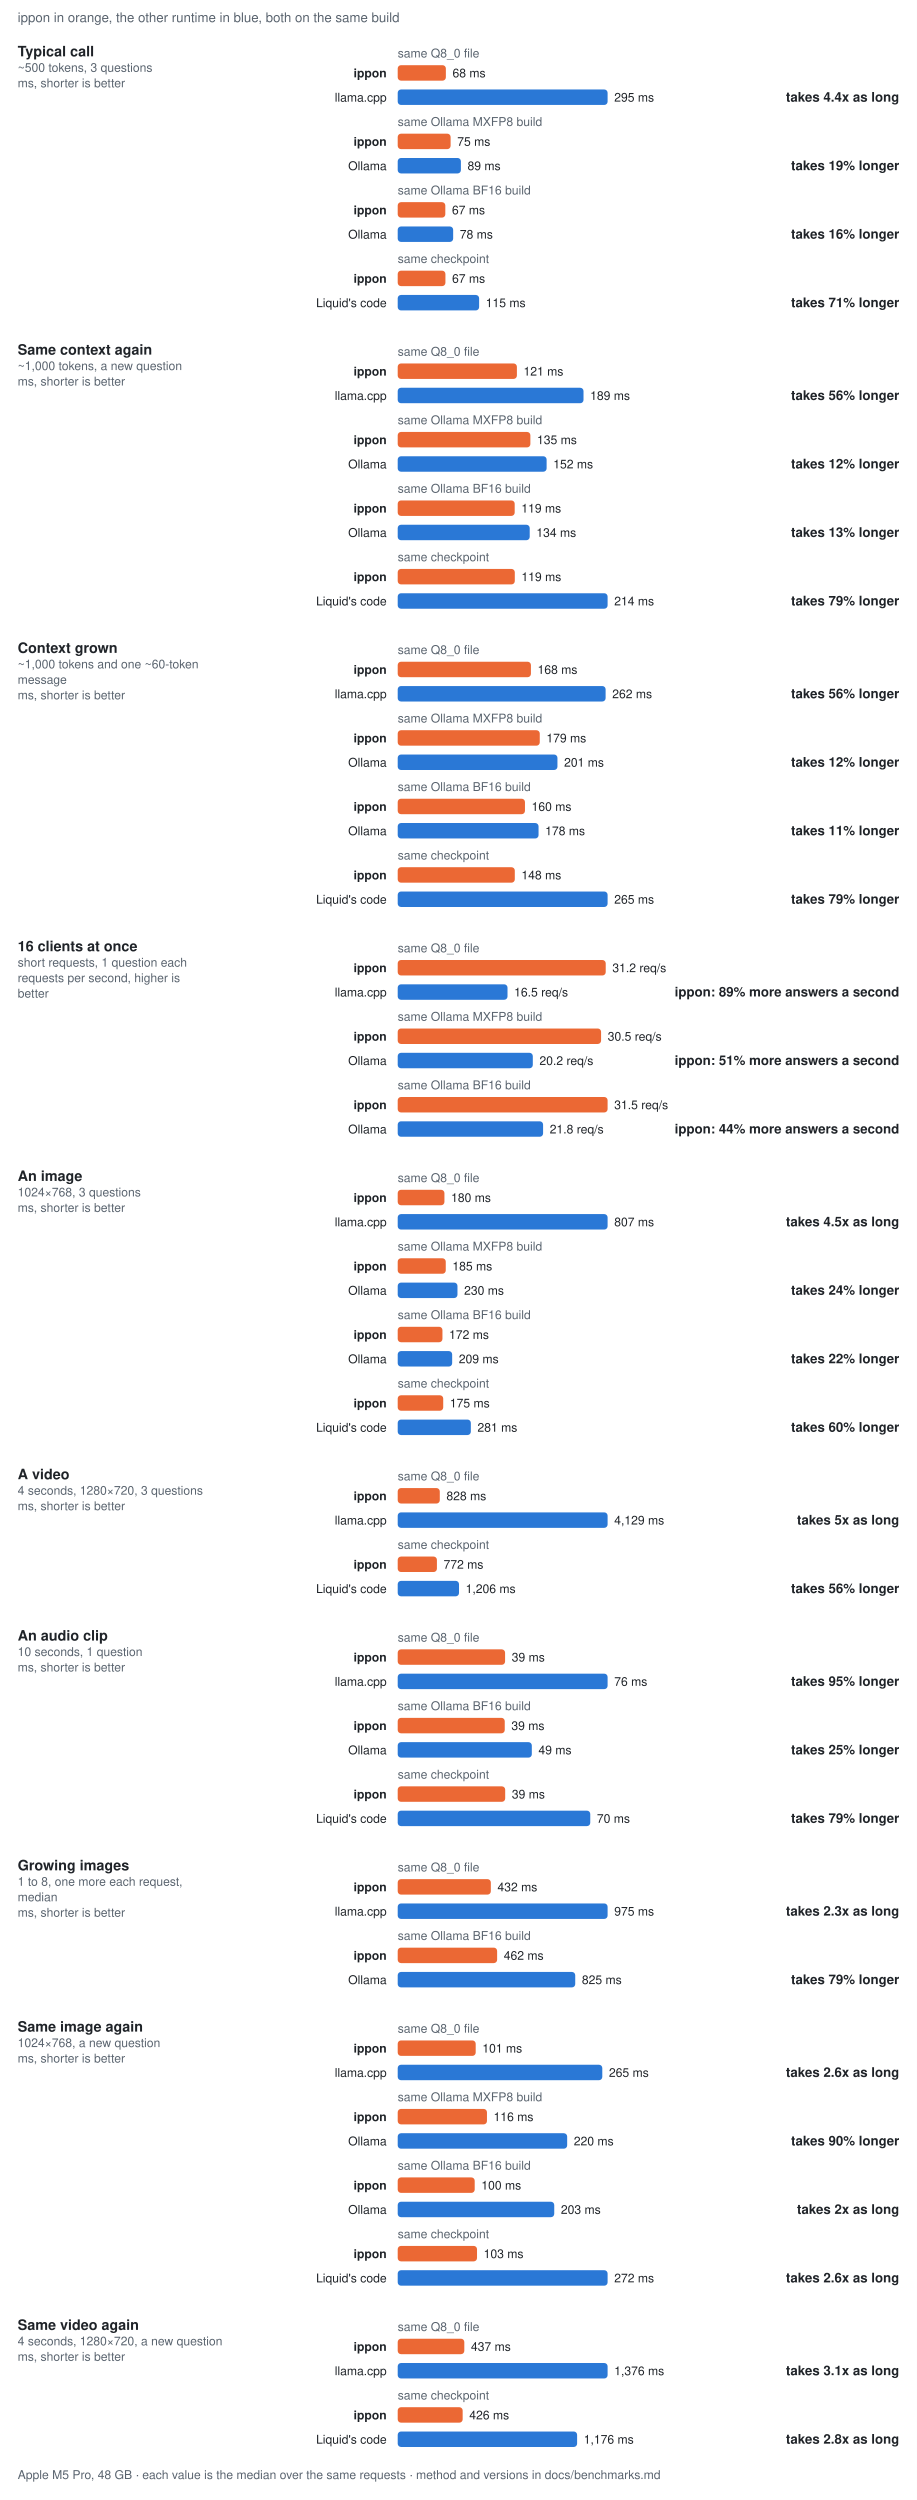
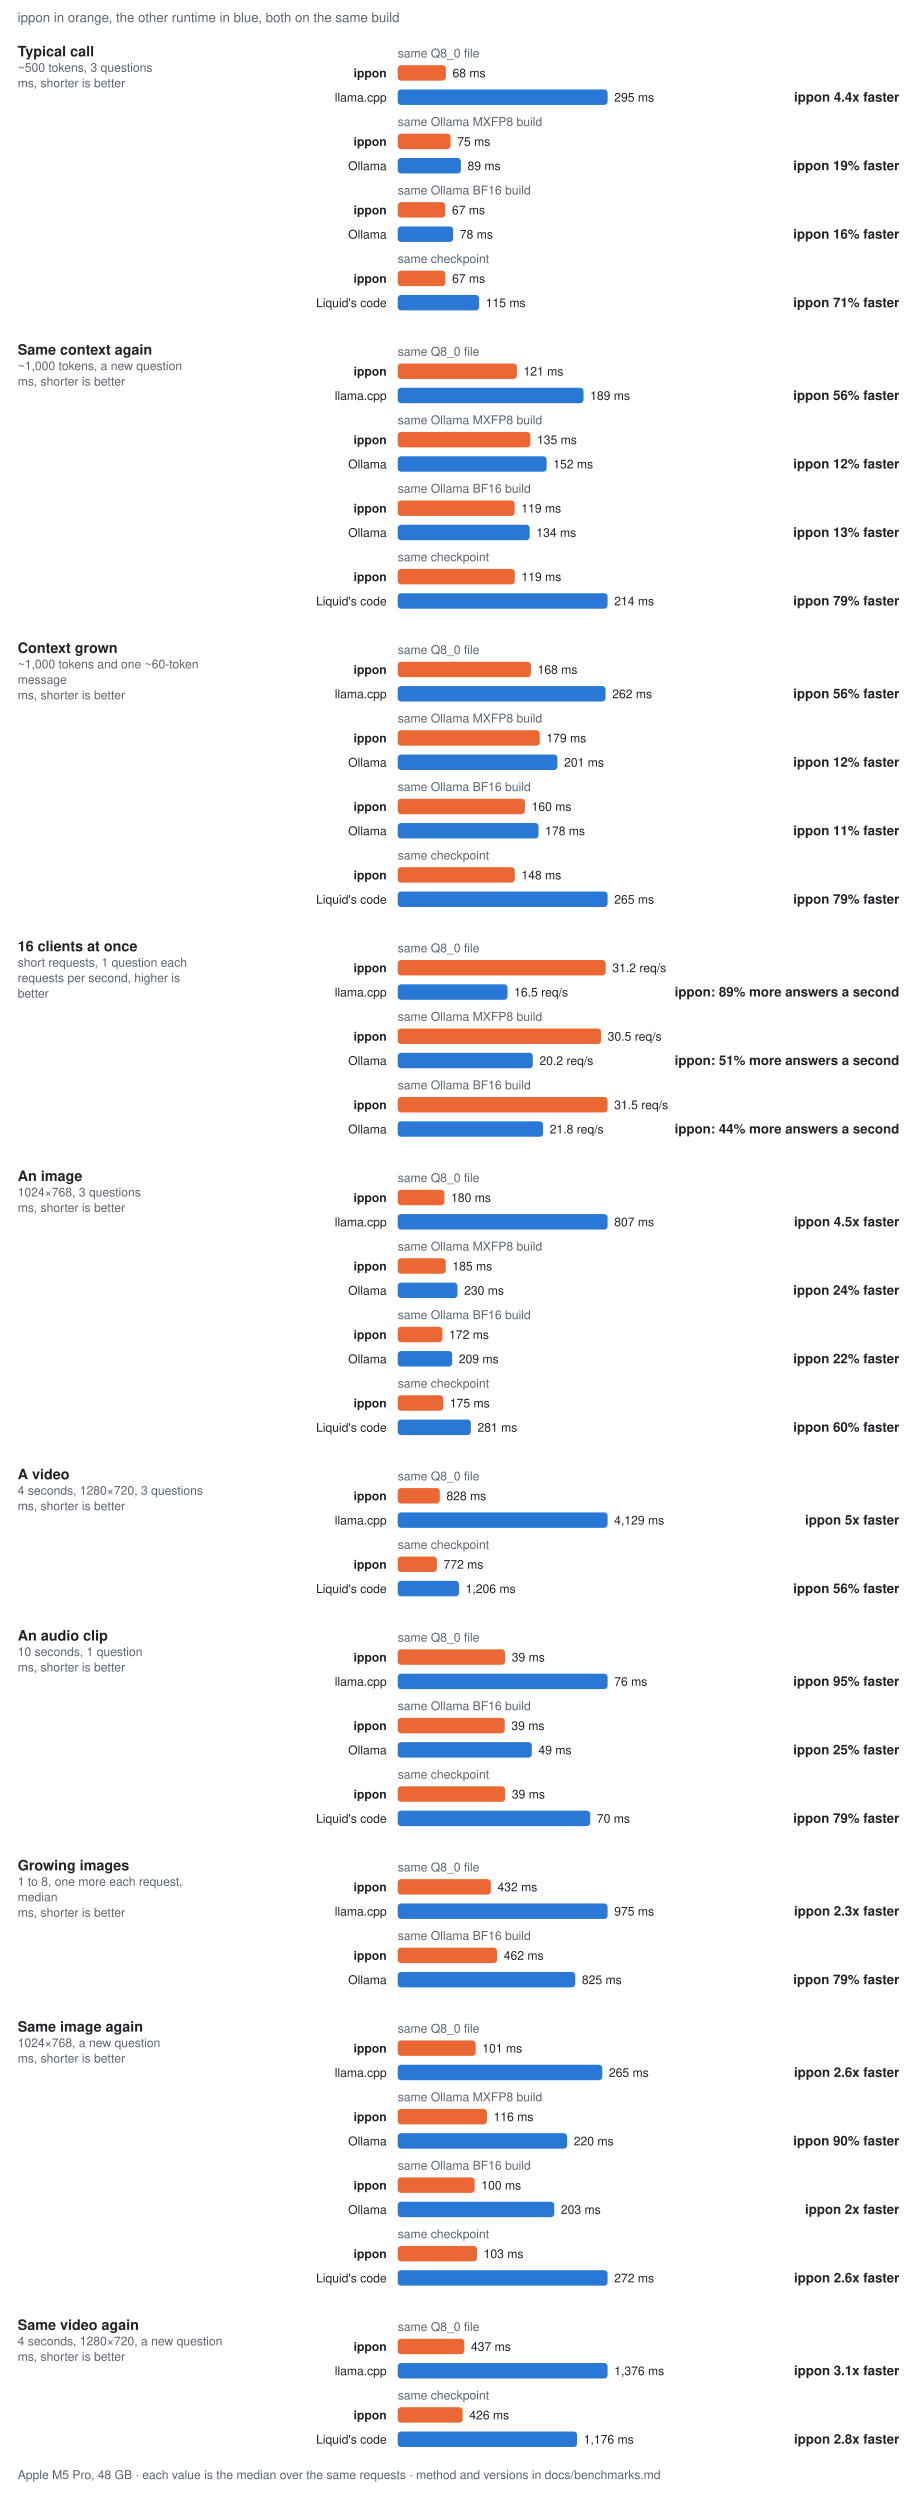
<svg xmlns="http://www.w3.org/2000/svg" width="830" height="2263" viewBox="0 0 830 2263" font-family="-apple-system, BlinkMacSystemFont, 'Segoe UI', Helvetica, Arial, sans-serif" role="img" aria-label="d1-Omni-2B">
  <rect width="830" height="2263" fill="#ffffff" />
  <text x="16.0" y="20.0" font-size="12" font-weight="400" text-anchor="start" fill="#59636e">ippon in orange, the other runtime in blue, both on the same build</text>
  <text x="16.0" y="51.0" font-size="13" font-weight="600" text-anchor="start" fill="#1f2328">Typical call</text>
  <text x="16.0" y="65.0" font-size="11" font-weight="400" text-anchor="start" fill="#59636e">~500 tokens, 3 questions</text>
  <text x="16.0" y="79.0" font-size="11" font-weight="400" text-anchor="start" fill="#59636e">ms, shorter is better</text>
  <text x="360.0" y="52.0" font-size="11" font-weight="400" text-anchor="start" fill="#59636e">same Q8_0 file</text>
  <text x="350.0" y="70.0" font-size="11" font-weight="600" text-anchor="end" fill="#1f2328">ippon</text>
  <rect x="360" y="59.0" width="43.6" height="14" rx="3" fill="#eb6834" />
  <text x="409.6" y="70.0" font-size="11" font-weight="400" text-anchor="start" fill="#1f2328">68 ms</text>
  <text x="350.0" y="92.0" font-size="11" font-weight="400" text-anchor="end" fill="#1f2328">llama.cpp</text>
  <rect x="360" y="81.0" width="190.0" height="14" rx="3" fill="#2a78d6" />
  <text x="556.0" y="92.0" font-size="11" font-weight="400" text-anchor="start" fill="#1f2328">295 ms</text>
-   <text x="814.0" y="92.0" font-size="12" font-weight="600" text-anchor="end" fill="#1f2328">takes 4.4x as long</text>
+   <text x="814.0" y="92.0" font-size="12" font-weight="600" text-anchor="end" fill="#1f2328">ippon 4.4x faster</text>
  <text x="360.0" y="114.0" font-size="11" font-weight="400" text-anchor="start" fill="#59636e">same Ollama MXFP8 build</text>
  <text x="350.0" y="132.0" font-size="11" font-weight="600" text-anchor="end" fill="#1f2328">ippon</text>
  <rect x="360" y="121.0" width="47.9" height="14" rx="3" fill="#eb6834" />
  <text x="413.9" y="132.0" font-size="11" font-weight="400" text-anchor="start" fill="#1f2328">75 ms</text>
  <text x="350.0" y="154.0" font-size="11" font-weight="400" text-anchor="end" fill="#1f2328">Ollama</text>
  <rect x="360" y="143.0" width="57.2" height="14" rx="3" fill="#2a78d6" />
  <text x="423.2" y="154.0" font-size="11" font-weight="400" text-anchor="start" fill="#1f2328">89 ms</text>
-   <text x="814.0" y="154.0" font-size="12" font-weight="600" text-anchor="end" fill="#1f2328">takes 19% longer</text>
+   <text x="814.0" y="154.0" font-size="12" font-weight="600" text-anchor="end" fill="#1f2328">ippon 19% faster</text>
  <text x="360.0" y="176.0" font-size="11" font-weight="400" text-anchor="start" fill="#59636e">same Ollama BF16 build</text>
  <text x="350.0" y="194.0" font-size="11" font-weight="600" text-anchor="end" fill="#1f2328">ippon</text>
  <rect x="360" y="183.0" width="43.1" height="14" rx="3" fill="#eb6834" />
  <text x="409.1" y="194.0" font-size="11" font-weight="400" text-anchor="start" fill="#1f2328">67 ms</text>
  <text x="350.0" y="216.0" font-size="11" font-weight="400" text-anchor="end" fill="#1f2328">Ollama</text>
  <rect x="360" y="205.0" width="50.2" height="14" rx="3" fill="#2a78d6" />
  <text x="416.2" y="216.0" font-size="11" font-weight="400" text-anchor="start" fill="#1f2328">78 ms</text>
-   <text x="814.0" y="216.0" font-size="12" font-weight="600" text-anchor="end" fill="#1f2328">takes 16% longer</text>
+   <text x="814.0" y="216.0" font-size="12" font-weight="600" text-anchor="end" fill="#1f2328">ippon 16% faster</text>
  <text x="360.0" y="238.0" font-size="11" font-weight="400" text-anchor="start" fill="#59636e">same checkpoint</text>
  <text x="350.0" y="256.0" font-size="11" font-weight="600" text-anchor="end" fill="#1f2328">ippon</text>
  <rect x="360" y="245.0" width="43.2" height="14" rx="3" fill="#eb6834" />
  <text x="409.2" y="256.0" font-size="11" font-weight="400" text-anchor="start" fill="#1f2328">67 ms</text>
  <text x="350.0" y="278.0" font-size="11" font-weight="400" text-anchor="end" fill="#1f2328">Liquid's code</text>
  <rect x="360" y="267.0" width="73.7" height="14" rx="3" fill="#2a78d6" />
  <text x="439.7" y="278.0" font-size="11" font-weight="400" text-anchor="start" fill="#1f2328">115 ms</text>
-   <text x="814.0" y="278.0" font-size="12" font-weight="600" text-anchor="end" fill="#1f2328">takes 71% longer</text>
+   <text x="814.0" y="278.0" font-size="12" font-weight="600" text-anchor="end" fill="#1f2328">ippon 71% faster</text>
  <text x="16.0" y="321.0" font-size="13" font-weight="600" text-anchor="start" fill="#1f2328">Same context again</text>
  <text x="16.0" y="335.0" font-size="11" font-weight="400" text-anchor="start" fill="#59636e">~1,000 tokens, a new question</text>
  <text x="16.0" y="349.0" font-size="11" font-weight="400" text-anchor="start" fill="#59636e">ms, shorter is better</text>
  <text x="360.0" y="322.0" font-size="11" font-weight="400" text-anchor="start" fill="#59636e">same Q8_0 file</text>
  <text x="350.0" y="340.0" font-size="11" font-weight="600" text-anchor="end" fill="#1f2328">ippon</text>
  <rect x="360" y="329.0" width="107.9" height="14" rx="3" fill="#eb6834" />
  <text x="473.9" y="340.0" font-size="11" font-weight="400" text-anchor="start" fill="#1f2328">121 ms</text>
  <text x="350.0" y="362.0" font-size="11" font-weight="400" text-anchor="end" fill="#1f2328">llama.cpp</text>
  <rect x="360" y="351.0" width="168.2" height="14" rx="3" fill="#2a78d6" />
  <text x="534.2" y="362.0" font-size="11" font-weight="400" text-anchor="start" fill="#1f2328">189 ms</text>
-   <text x="814.0" y="362.0" font-size="12" font-weight="600" text-anchor="end" fill="#1f2328">takes 56% longer</text>
+   <text x="814.0" y="362.0" font-size="12" font-weight="600" text-anchor="end" fill="#1f2328">ippon 56% faster</text>
  <text x="360.0" y="384.0" font-size="11" font-weight="400" text-anchor="start" fill="#59636e">same Ollama MXFP8 build</text>
  <text x="350.0" y="402.0" font-size="11" font-weight="600" text-anchor="end" fill="#1f2328">ippon</text>
  <rect x="360" y="391.0" width="120.1" height="14" rx="3" fill="#eb6834" />
  <text x="486.1" y="402.0" font-size="11" font-weight="400" text-anchor="start" fill="#1f2328">135 ms</text>
  <text x="350.0" y="424.0" font-size="11" font-weight="400" text-anchor="end" fill="#1f2328">Ollama</text>
  <rect x="360" y="413.0" width="134.8" height="14" rx="3" fill="#2a78d6" />
  <text x="500.8" y="424.0" font-size="11" font-weight="400" text-anchor="start" fill="#1f2328">152 ms</text>
-   <text x="814.0" y="424.0" font-size="12" font-weight="600" text-anchor="end" fill="#1f2328">takes 12% longer</text>
+   <text x="814.0" y="424.0" font-size="12" font-weight="600" text-anchor="end" fill="#1f2328">ippon 12% faster</text>
  <text x="360.0" y="446.0" font-size="11" font-weight="400" text-anchor="start" fill="#59636e">same Ollama BF16 build</text>
  <text x="350.0" y="464.0" font-size="11" font-weight="600" text-anchor="end" fill="#1f2328">ippon</text>
  <rect x="360" y="453.0" width="105.9" height="14" rx="3" fill="#eb6834" />
  <text x="471.9" y="464.0" font-size="11" font-weight="400" text-anchor="start" fill="#1f2328">119 ms</text>
  <text x="350.0" y="486.0" font-size="11" font-weight="400" text-anchor="end" fill="#1f2328">Ollama</text>
  <rect x="360" y="475.0" width="119.5" height="14" rx="3" fill="#2a78d6" />
  <text x="485.5" y="486.0" font-size="11" font-weight="400" text-anchor="start" fill="#1f2328">134 ms</text>
-   <text x="814.0" y="486.0" font-size="12" font-weight="600" text-anchor="end" fill="#1f2328">takes 13% longer</text>
+   <text x="814.0" y="486.0" font-size="12" font-weight="600" text-anchor="end" fill="#1f2328">ippon 13% faster</text>
  <text x="360.0" y="508.0" font-size="11" font-weight="400" text-anchor="start" fill="#59636e">same checkpoint</text>
  <text x="350.0" y="526.0" font-size="11" font-weight="600" text-anchor="end" fill="#1f2328">ippon</text>
  <rect x="360" y="515.0" width="106.0" height="14" rx="3" fill="#eb6834" />
  <text x="472.0" y="526.0" font-size="11" font-weight="400" text-anchor="start" fill="#1f2328">119 ms</text>
  <text x="350.0" y="548.0" font-size="11" font-weight="400" text-anchor="end" fill="#1f2328">Liquid's code</text>
  <rect x="360" y="537.0" width="190.0" height="14" rx="3" fill="#2a78d6" />
  <text x="556.0" y="548.0" font-size="11" font-weight="400" text-anchor="start" fill="#1f2328">214 ms</text>
-   <text x="814.0" y="548.0" font-size="12" font-weight="600" text-anchor="end" fill="#1f2328">takes 79% longer</text>
+   <text x="814.0" y="548.0" font-size="12" font-weight="600" text-anchor="end" fill="#1f2328">ippon 79% faster</text>
  <text x="16.0" y="591.0" font-size="13" font-weight="600" text-anchor="start" fill="#1f2328">Context grown</text>
  <text x="16.0" y="605.0" font-size="11" font-weight="400" text-anchor="start" fill="#59636e">~1,000 tokens and one ~60-token</text>
  <text x="16.0" y="619.0" font-size="11" font-weight="400" text-anchor="start" fill="#59636e">message</text>
  <text x="16.0" y="633.0" font-size="11" font-weight="400" text-anchor="start" fill="#59636e">ms, shorter is better</text>
  <text x="360.0" y="592.0" font-size="11" font-weight="400" text-anchor="start" fill="#59636e">same Q8_0 file</text>
  <text x="350.0" y="610.0" font-size="11" font-weight="600" text-anchor="end" fill="#1f2328">ippon</text>
  <rect x="360" y="599.0" width="120.6" height="14" rx="3" fill="#eb6834" />
  <text x="486.6" y="610.0" font-size="11" font-weight="400" text-anchor="start" fill="#1f2328">168 ms</text>
  <text x="350.0" y="632.0" font-size="11" font-weight="400" text-anchor="end" fill="#1f2328">llama.cpp</text>
  <rect x="360" y="621.0" width="188.2" height="14" rx="3" fill="#2a78d6" />
  <text x="554.2" y="632.0" font-size="11" font-weight="400" text-anchor="start" fill="#1f2328">262 ms</text>
-   <text x="814.0" y="632.0" font-size="12" font-weight="600" text-anchor="end" fill="#1f2328">takes 56% longer</text>
+   <text x="814.0" y="632.0" font-size="12" font-weight="600" text-anchor="end" fill="#1f2328">ippon 56% faster</text>
  <text x="360.0" y="654.0" font-size="11" font-weight="400" text-anchor="start" fill="#59636e">same Ollama MXFP8 build</text>
  <text x="350.0" y="672.0" font-size="11" font-weight="600" text-anchor="end" fill="#1f2328">ippon</text>
  <rect x="360" y="661.0" width="128.6" height="14" rx="3" fill="#eb6834" />
  <text x="494.6" y="672.0" font-size="11" font-weight="400" text-anchor="start" fill="#1f2328">179 ms</text>
  <text x="350.0" y="694.0" font-size="11" font-weight="400" text-anchor="end" fill="#1f2328">Ollama</text>
  <rect x="360" y="683.0" width="144.6" height="14" rx="3" fill="#2a78d6" />
  <text x="510.6" y="694.0" font-size="11" font-weight="400" text-anchor="start" fill="#1f2328">201 ms</text>
-   <text x="814.0" y="694.0" font-size="12" font-weight="600" text-anchor="end" fill="#1f2328">takes 12% longer</text>
+   <text x="814.0" y="694.0" font-size="12" font-weight="600" text-anchor="end" fill="#1f2328">ippon 12% faster</text>
  <text x="360.0" y="716.0" font-size="11" font-weight="400" text-anchor="start" fill="#59636e">same Ollama BF16 build</text>
  <text x="350.0" y="734.0" font-size="11" font-weight="600" text-anchor="end" fill="#1f2328">ippon</text>
  <rect x="360" y="723.0" width="115.2" height="14" rx="3" fill="#eb6834" />
  <text x="481.2" y="734.0" font-size="11" font-weight="400" text-anchor="start" fill="#1f2328">160 ms</text>
  <text x="350.0" y="756.0" font-size="11" font-weight="400" text-anchor="end" fill="#1f2328">Ollama</text>
  <rect x="360" y="745.0" width="127.5" height="14" rx="3" fill="#2a78d6" />
  <text x="493.5" y="756.0" font-size="11" font-weight="400" text-anchor="start" fill="#1f2328">178 ms</text>
-   <text x="814.0" y="756.0" font-size="12" font-weight="600" text-anchor="end" fill="#1f2328">takes 11% longer</text>
+   <text x="814.0" y="756.0" font-size="12" font-weight="600" text-anchor="end" fill="#1f2328">ippon 11% faster</text>
  <text x="360.0" y="778.0" font-size="11" font-weight="400" text-anchor="start" fill="#59636e">same checkpoint</text>
  <text x="350.0" y="796.0" font-size="11" font-weight="600" text-anchor="end" fill="#1f2328">ippon</text>
  <rect x="360" y="785.0" width="106.0" height="14" rx="3" fill="#eb6834" />
  <text x="472.0" y="796.0" font-size="11" font-weight="400" text-anchor="start" fill="#1f2328">148 ms</text>
  <text x="350.0" y="818.0" font-size="11" font-weight="400" text-anchor="end" fill="#1f2328">Liquid's code</text>
  <rect x="360" y="807.0" width="190.0" height="14" rx="3" fill="#2a78d6" />
  <text x="556.0" y="818.0" font-size="11" font-weight="400" text-anchor="start" fill="#1f2328">265 ms</text>
-   <text x="814.0" y="818.0" font-size="12" font-weight="600" text-anchor="end" fill="#1f2328">takes 79% longer</text>
+   <text x="814.0" y="818.0" font-size="12" font-weight="600" text-anchor="end" fill="#1f2328">ippon 79% faster</text>
  <text x="16.0" y="861.0" font-size="13" font-weight="600" text-anchor="start" fill="#1f2328">16 clients at once</text>
  <text x="16.0" y="875.0" font-size="11" font-weight="400" text-anchor="start" fill="#59636e">short requests, 1 question each</text>
  <text x="16.0" y="889.0" font-size="11" font-weight="400" text-anchor="start" fill="#59636e">requests per second, higher is</text>
  <text x="16.0" y="903.0" font-size="11" font-weight="400" text-anchor="start" fill="#59636e">better</text>
  <text x="360.0" y="862.0" font-size="11" font-weight="400" text-anchor="start" fill="#59636e">same Q8_0 file</text>
  <text x="350.0" y="880.0" font-size="11" font-weight="600" text-anchor="end" fill="#1f2328">ippon</text>
  <rect x="360" y="869.0" width="188.3" height="14" rx="3" fill="#eb6834" />
  <text x="554.3" y="880.0" font-size="11" font-weight="400" text-anchor="start" fill="#1f2328">31.2 req/s</text>
  <text x="350.0" y="902.0" font-size="11" font-weight="400" text-anchor="end" fill="#1f2328">llama.cpp</text>
  <rect x="360" y="891.0" width="99.4" height="14" rx="3" fill="#2a78d6" />
  <text x="465.4" y="902.0" font-size="11" font-weight="400" text-anchor="start" fill="#1f2328">16.5 req/s</text>
  <text x="814.0" y="902.0" font-size="12" font-weight="600" text-anchor="end" fill="#1f2328">ippon: 89% more answers a second</text>
  <text x="360.0" y="924.0" font-size="11" font-weight="400" text-anchor="start" fill="#59636e">same Ollama MXFP8 build</text>
  <text x="350.0" y="942.0" font-size="11" font-weight="600" text-anchor="end" fill="#1f2328">ippon</text>
  <rect x="360" y="931.0" width="184.1" height="14" rx="3" fill="#eb6834" />
  <text x="550.1" y="942.0" font-size="11" font-weight="400" text-anchor="start" fill="#1f2328">30.5 req/s</text>
  <text x="350.0" y="964.0" font-size="11" font-weight="400" text-anchor="end" fill="#1f2328">Ollama</text>
  <rect x="360" y="953.0" width="122.3" height="14" rx="3" fill="#2a78d6" />
  <text x="488.3" y="964.0" font-size="11" font-weight="400" text-anchor="start" fill="#1f2328">20.2 req/s</text>
  <text x="814.0" y="964.0" font-size="12" font-weight="600" text-anchor="end" fill="#1f2328">ippon: 51% more answers a second</text>
  <text x="360.0" y="986.0" font-size="11" font-weight="400" text-anchor="start" fill="#59636e">same Ollama BF16 build</text>
  <text x="350.0" y="1004.0" font-size="11" font-weight="600" text-anchor="end" fill="#1f2328">ippon</text>
  <rect x="360" y="993.0" width="190.0" height="14" rx="3" fill="#eb6834" />
  <text x="556.0" y="1004.0" font-size="11" font-weight="400" text-anchor="start" fill="#1f2328">31.5 req/s</text>
  <text x="350.0" y="1026.0" font-size="11" font-weight="400" text-anchor="end" fill="#1f2328">Ollama</text>
  <rect x="360" y="1015.0" width="131.6" height="14" rx="3" fill="#2a78d6" />
  <text x="497.6" y="1026.0" font-size="11" font-weight="400" text-anchor="start" fill="#1f2328">21.8 req/s</text>
  <text x="814.0" y="1026.0" font-size="12" font-weight="600" text-anchor="end" fill="#1f2328">ippon: 44% more answers a second</text>
  <text x="16.0" y="1069.0" font-size="13" font-weight="600" text-anchor="start" fill="#1f2328">An image</text>
  <text x="16.0" y="1083.0" font-size="11" font-weight="400" text-anchor="start" fill="#59636e">1024×768, 3 questions</text>
  <text x="16.0" y="1097.0" font-size="11" font-weight="400" text-anchor="start" fill="#59636e">ms, shorter is better</text>
  <text x="360.0" y="1070.0" font-size="11" font-weight="400" text-anchor="start" fill="#59636e">same Q8_0 file</text>
  <text x="350.0" y="1088.0" font-size="11" font-weight="600" text-anchor="end" fill="#1f2328">ippon</text>
  <rect x="360" y="1077.0" width="42.3" height="14" rx="3" fill="#eb6834" />
  <text x="408.3" y="1088.0" font-size="11" font-weight="400" text-anchor="start" fill="#1f2328">180 ms</text>
  <text x="350.0" y="1110.0" font-size="11" font-weight="400" text-anchor="end" fill="#1f2328">llama.cpp</text>
  <rect x="360" y="1099.0" width="190.0" height="14" rx="3" fill="#2a78d6" />
  <text x="556.0" y="1110.0" font-size="11" font-weight="400" text-anchor="start" fill="#1f2328">807 ms</text>
-   <text x="814.0" y="1110.0" font-size="12" font-weight="600" text-anchor="end" fill="#1f2328">takes 4.5x as long</text>
+   <text x="814.0" y="1110.0" font-size="12" font-weight="600" text-anchor="end" fill="#1f2328">ippon 4.5x faster</text>
  <text x="360.0" y="1132.0" font-size="11" font-weight="400" text-anchor="start" fill="#59636e">same Ollama MXFP8 build</text>
  <text x="350.0" y="1150.0" font-size="11" font-weight="600" text-anchor="end" fill="#1f2328">ippon</text>
  <rect x="360" y="1139.0" width="43.5" height="14" rx="3" fill="#eb6834" />
  <text x="409.5" y="1150.0" font-size="11" font-weight="400" text-anchor="start" fill="#1f2328">185 ms</text>
  <text x="350.0" y="1172.0" font-size="11" font-weight="400" text-anchor="end" fill="#1f2328">Ollama</text>
  <rect x="360" y="1161.0" width="54.1" height="14" rx="3" fill="#2a78d6" />
  <text x="420.1" y="1172.0" font-size="11" font-weight="400" text-anchor="start" fill="#1f2328">230 ms</text>
-   <text x="814.0" y="1172.0" font-size="12" font-weight="600" text-anchor="end" fill="#1f2328">takes 24% longer</text>
+   <text x="814.0" y="1172.0" font-size="12" font-weight="600" text-anchor="end" fill="#1f2328">ippon 24% faster</text>
  <text x="360.0" y="1194.0" font-size="11" font-weight="400" text-anchor="start" fill="#59636e">same Ollama BF16 build</text>
  <text x="350.0" y="1212.0" font-size="11" font-weight="600" text-anchor="end" fill="#1f2328">ippon</text>
  <rect x="360" y="1201.0" width="40.5" height="14" rx="3" fill="#eb6834" />
  <text x="406.5" y="1212.0" font-size="11" font-weight="400" text-anchor="start" fill="#1f2328">172 ms</text>
  <text x="350.0" y="1234.0" font-size="11" font-weight="400" text-anchor="end" fill="#1f2328">Ollama</text>
  <rect x="360" y="1223.0" width="49.3" height="14" rx="3" fill="#2a78d6" />
  <text x="415.3" y="1234.0" font-size="11" font-weight="400" text-anchor="start" fill="#1f2328">209 ms</text>
-   <text x="814.0" y="1234.0" font-size="12" font-weight="600" text-anchor="end" fill="#1f2328">takes 22% longer</text>
+   <text x="814.0" y="1234.0" font-size="12" font-weight="600" text-anchor="end" fill="#1f2328">ippon 22% faster</text>
  <text x="360.0" y="1256.0" font-size="11" font-weight="400" text-anchor="start" fill="#59636e">same checkpoint</text>
  <text x="350.0" y="1274.0" font-size="11" font-weight="600" text-anchor="end" fill="#1f2328">ippon</text>
  <rect x="360" y="1263.0" width="41.2" height="14" rx="3" fill="#eb6834" />
  <text x="407.2" y="1274.0" font-size="11" font-weight="400" text-anchor="start" fill="#1f2328">175 ms</text>
  <text x="350.0" y="1296.0" font-size="11" font-weight="400" text-anchor="end" fill="#1f2328">Liquid's code</text>
  <rect x="360" y="1285.0" width="66.2" height="14" rx="3" fill="#2a78d6" />
  <text x="432.2" y="1296.0" font-size="11" font-weight="400" text-anchor="start" fill="#1f2328">281 ms</text>
-   <text x="814.0" y="1296.0" font-size="12" font-weight="600" text-anchor="end" fill="#1f2328">takes 60% longer</text>
+   <text x="814.0" y="1296.0" font-size="12" font-weight="600" text-anchor="end" fill="#1f2328">ippon 60% faster</text>
  <text x="16.0" y="1339.0" font-size="13" font-weight="600" text-anchor="start" fill="#1f2328">A video</text>
  <text x="16.0" y="1353.0" font-size="11" font-weight="400" text-anchor="start" fill="#59636e">4 seconds, 1280×720, 3 questions</text>
  <text x="16.0" y="1367.0" font-size="11" font-weight="400" text-anchor="start" fill="#59636e">ms, shorter is better</text>
  <text x="360.0" y="1340.0" font-size="11" font-weight="400" text-anchor="start" fill="#59636e">same Q8_0 file</text>
  <text x="350.0" y="1358.0" font-size="11" font-weight="600" text-anchor="end" fill="#1f2328">ippon</text>
  <rect x="360" y="1347.0" width="38.1" height="14" rx="3" fill="#eb6834" />
  <text x="404.1" y="1358.0" font-size="11" font-weight="400" text-anchor="start" fill="#1f2328">828 ms</text>
  <text x="350.0" y="1380.0" font-size="11" font-weight="400" text-anchor="end" fill="#1f2328">llama.cpp</text>
  <rect x="360" y="1369.0" width="190.0" height="14" rx="3" fill="#2a78d6" />
  <text x="556.0" y="1380.0" font-size="11" font-weight="400" text-anchor="start" fill="#1f2328">4,129 ms</text>
-   <text x="814.0" y="1380.0" font-size="12" font-weight="600" text-anchor="end" fill="#1f2328">takes 5x as long</text>
+   <text x="814.0" y="1380.0" font-size="12" font-weight="600" text-anchor="end" fill="#1f2328">ippon 5x faster</text>
  <text x="360.0" y="1402.0" font-size="11" font-weight="400" text-anchor="start" fill="#59636e">same checkpoint</text>
  <text x="350.0" y="1420.0" font-size="11" font-weight="600" text-anchor="end" fill="#1f2328">ippon</text>
  <rect x="360" y="1409.0" width="35.5" height="14" rx="3" fill="#eb6834" />
  <text x="401.5" y="1420.0" font-size="11" font-weight="400" text-anchor="start" fill="#1f2328">772 ms</text>
  <text x="350.0" y="1442.0" font-size="11" font-weight="400" text-anchor="end" fill="#1f2328">Liquid's code</text>
  <rect x="360" y="1431.0" width="55.5" height="14" rx="3" fill="#2a78d6" />
  <text x="421.5" y="1442.0" font-size="11" font-weight="400" text-anchor="start" fill="#1f2328">1,206 ms</text>
-   <text x="814.0" y="1442.0" font-size="12" font-weight="600" text-anchor="end" fill="#1f2328">takes 56% longer</text>
+   <text x="814.0" y="1442.0" font-size="12" font-weight="600" text-anchor="end" fill="#1f2328">ippon 56% faster</text>
  <text x="16.0" y="1485.0" font-size="13" font-weight="600" text-anchor="start" fill="#1f2328">An audio clip</text>
  <text x="16.0" y="1499.0" font-size="11" font-weight="400" text-anchor="start" fill="#59636e">10 seconds, 1 question</text>
  <text x="16.0" y="1513.0" font-size="11" font-weight="400" text-anchor="start" fill="#59636e">ms, shorter is better</text>
  <text x="360.0" y="1486.0" font-size="11" font-weight="400" text-anchor="start" fill="#59636e">same Q8_0 file</text>
  <text x="350.0" y="1504.0" font-size="11" font-weight="600" text-anchor="end" fill="#1f2328">ippon</text>
  <rect x="360" y="1493.0" width="97.2" height="14" rx="3" fill="#eb6834" />
  <text x="463.2" y="1504.0" font-size="11" font-weight="400" text-anchor="start" fill="#1f2328">39 ms</text>
  <text x="350.0" y="1526.0" font-size="11" font-weight="400" text-anchor="end" fill="#1f2328">llama.cpp</text>
  <rect x="360" y="1515.0" width="190.0" height="14" rx="3" fill="#2a78d6" />
  <text x="556.0" y="1526.0" font-size="11" font-weight="400" text-anchor="start" fill="#1f2328">76 ms</text>
-   <text x="814.0" y="1526.0" font-size="12" font-weight="600" text-anchor="end" fill="#1f2328">takes 95% longer</text>
+   <text x="814.0" y="1526.0" font-size="12" font-weight="600" text-anchor="end" fill="#1f2328">ippon 95% faster</text>
  <text x="360.0" y="1548.0" font-size="11" font-weight="400" text-anchor="start" fill="#59636e">same Ollama BF16 build</text>
  <text x="350.0" y="1566.0" font-size="11" font-weight="600" text-anchor="end" fill="#1f2328">ippon</text>
  <rect x="360" y="1555.0" width="96.9" height="14" rx="3" fill="#eb6834" />
  <text x="462.9" y="1566.0" font-size="11" font-weight="400" text-anchor="start" fill="#1f2328">39 ms</text>
  <text x="350.0" y="1588.0" font-size="11" font-weight="400" text-anchor="end" fill="#1f2328">Ollama</text>
  <rect x="360" y="1577.0" width="121.4" height="14" rx="3" fill="#2a78d6" />
  <text x="487.4" y="1588.0" font-size="11" font-weight="400" text-anchor="start" fill="#1f2328">49 ms</text>
-   <text x="814.0" y="1588.0" font-size="12" font-weight="600" text-anchor="end" fill="#1f2328">takes 25% longer</text>
+   <text x="814.0" y="1588.0" font-size="12" font-weight="600" text-anchor="end" fill="#1f2328">ippon 25% faster</text>
  <text x="360.0" y="1610.0" font-size="11" font-weight="400" text-anchor="start" fill="#59636e">same checkpoint</text>
  <text x="350.0" y="1628.0" font-size="11" font-weight="600" text-anchor="end" fill="#1f2328">ippon</text>
  <rect x="360" y="1617.0" width="97.3" height="14" rx="3" fill="#eb6834" />
  <text x="463.3" y="1628.0" font-size="11" font-weight="400" text-anchor="start" fill="#1f2328">39 ms</text>
  <text x="350.0" y="1650.0" font-size="11" font-weight="400" text-anchor="end" fill="#1f2328">Liquid's code</text>
  <rect x="360" y="1639.0" width="174.3" height="14" rx="3" fill="#2a78d6" />
  <text x="540.3" y="1650.0" font-size="11" font-weight="400" text-anchor="start" fill="#1f2328">70 ms</text>
-   <text x="814.0" y="1650.0" font-size="12" font-weight="600" text-anchor="end" fill="#1f2328">takes 79% longer</text>
+   <text x="814.0" y="1650.0" font-size="12" font-weight="600" text-anchor="end" fill="#1f2328">ippon 79% faster</text>
  <text x="16.0" y="1693.0" font-size="13" font-weight="600" text-anchor="start" fill="#1f2328">Growing images</text>
  <text x="16.0" y="1707.0" font-size="11" font-weight="400" text-anchor="start" fill="#59636e">1 to 8, one more each request,</text>
  <text x="16.0" y="1721.0" font-size="11" font-weight="400" text-anchor="start" fill="#59636e">median</text>
  <text x="16.0" y="1735.0" font-size="11" font-weight="400" text-anchor="start" fill="#59636e">ms, shorter is better</text>
  <text x="360.0" y="1694.0" font-size="11" font-weight="400" text-anchor="start" fill="#59636e">same Q8_0 file</text>
  <text x="350.0" y="1712.0" font-size="11" font-weight="600" text-anchor="end" fill="#1f2328">ippon</text>
  <rect x="360" y="1701.0" width="84.3" height="14" rx="3" fill="#eb6834" />
  <text x="450.3" y="1712.0" font-size="11" font-weight="400" text-anchor="start" fill="#1f2328">432 ms</text>
  <text x="350.0" y="1734.0" font-size="11" font-weight="400" text-anchor="end" fill="#1f2328">llama.cpp</text>
  <rect x="360" y="1723.0" width="190.0" height="14" rx="3" fill="#2a78d6" />
  <text x="556.0" y="1734.0" font-size="11" font-weight="400" text-anchor="start" fill="#1f2328">975 ms</text>
-   <text x="814.0" y="1734.0" font-size="12" font-weight="600" text-anchor="end" fill="#1f2328">takes 2.3x as long</text>
+   <text x="814.0" y="1734.0" font-size="12" font-weight="600" text-anchor="end" fill="#1f2328">ippon 2.3x faster</text>
  <text x="360.0" y="1756.0" font-size="11" font-weight="400" text-anchor="start" fill="#59636e">same Ollama BF16 build</text>
  <text x="350.0" y="1774.0" font-size="11" font-weight="600" text-anchor="end" fill="#1f2328">ippon</text>
  <rect x="360" y="1763.0" width="90.0" height="14" rx="3" fill="#eb6834" />
  <text x="456.0" y="1774.0" font-size="11" font-weight="400" text-anchor="start" fill="#1f2328">462 ms</text>
  <text x="350.0" y="1796.0" font-size="11" font-weight="400" text-anchor="end" fill="#1f2328">Ollama</text>
  <rect x="360" y="1785.0" width="160.7" height="14" rx="3" fill="#2a78d6" />
  <text x="526.7" y="1796.0" font-size="11" font-weight="400" text-anchor="start" fill="#1f2328">825 ms</text>
-   <text x="814.0" y="1796.0" font-size="12" font-weight="600" text-anchor="end" fill="#1f2328">takes 79% longer</text>
+   <text x="814.0" y="1796.0" font-size="12" font-weight="600" text-anchor="end" fill="#1f2328">ippon 79% faster</text>
  <text x="16.0" y="1839.0" font-size="13" font-weight="600" text-anchor="start" fill="#1f2328">Same image again</text>
  <text x="16.0" y="1853.0" font-size="11" font-weight="400" text-anchor="start" fill="#59636e">1024×768, a new question</text>
  <text x="16.0" y="1867.0" font-size="11" font-weight="400" text-anchor="start" fill="#59636e">ms, shorter is better</text>
  <text x="360.0" y="1840.0" font-size="11" font-weight="400" text-anchor="start" fill="#59636e">same Q8_0 file</text>
  <text x="350.0" y="1858.0" font-size="11" font-weight="600" text-anchor="end" fill="#1f2328">ippon</text>
  <rect x="360" y="1847.0" width="70.6" height="14" rx="3" fill="#eb6834" />
  <text x="436.6" y="1858.0" font-size="11" font-weight="400" text-anchor="start" fill="#1f2328">101 ms</text>
  <text x="350.0" y="1880.0" font-size="11" font-weight="400" text-anchor="end" fill="#1f2328">llama.cpp</text>
  <rect x="360" y="1869.0" width="185.2" height="14" rx="3" fill="#2a78d6" />
  <text x="551.2" y="1880.0" font-size="11" font-weight="400" text-anchor="start" fill="#1f2328">265 ms</text>
-   <text x="814.0" y="1880.0" font-size="12" font-weight="600" text-anchor="end" fill="#1f2328">takes 2.6x as long</text>
+   <text x="814.0" y="1880.0" font-size="12" font-weight="600" text-anchor="end" fill="#1f2328">ippon 2.6x faster</text>
  <text x="360.0" y="1902.0" font-size="11" font-weight="400" text-anchor="start" fill="#59636e">same Ollama MXFP8 build</text>
  <text x="350.0" y="1920.0" font-size="11" font-weight="600" text-anchor="end" fill="#1f2328">ippon</text>
  <rect x="360" y="1909.0" width="80.8" height="14" rx="3" fill="#eb6834" />
  <text x="446.8" y="1920.0" font-size="11" font-weight="400" text-anchor="start" fill="#1f2328">116 ms</text>
  <text x="350.0" y="1942.0" font-size="11" font-weight="400" text-anchor="end" fill="#1f2328">Ollama</text>
  <rect x="360" y="1931.0" width="153.4" height="14" rx="3" fill="#2a78d6" />
  <text x="519.4" y="1942.0" font-size="11" font-weight="400" text-anchor="start" fill="#1f2328">220 ms</text>
-   <text x="814.0" y="1942.0" font-size="12" font-weight="600" text-anchor="end" fill="#1f2328">takes 90% longer</text>
+   <text x="814.0" y="1942.0" font-size="12" font-weight="600" text-anchor="end" fill="#1f2328">ippon 90% faster</text>
  <text x="360.0" y="1964.0" font-size="11" font-weight="400" text-anchor="start" fill="#59636e">same Ollama BF16 build</text>
  <text x="350.0" y="1982.0" font-size="11" font-weight="600" text-anchor="end" fill="#1f2328">ippon</text>
  <rect x="360" y="1971.0" width="69.7" height="14" rx="3" fill="#eb6834" />
  <text x="435.7" y="1982.0" font-size="11" font-weight="400" text-anchor="start" fill="#1f2328">100 ms</text>
  <text x="350.0" y="2004.0" font-size="11" font-weight="400" text-anchor="end" fill="#1f2328">Ollama</text>
  <rect x="360" y="1993.0" width="141.7" height="14" rx="3" fill="#2a78d6" />
  <text x="507.7" y="2004.0" font-size="11" font-weight="400" text-anchor="start" fill="#1f2328">203 ms</text>
-   <text x="814.0" y="2004.0" font-size="12" font-weight="600" text-anchor="end" fill="#1f2328">takes 2x as long</text>
+   <text x="814.0" y="2004.0" font-size="12" font-weight="600" text-anchor="end" fill="#1f2328">ippon 2x faster</text>
  <text x="360.0" y="2026.0" font-size="11" font-weight="400" text-anchor="start" fill="#59636e">same checkpoint</text>
  <text x="350.0" y="2044.0" font-size="11" font-weight="600" text-anchor="end" fill="#1f2328">ippon</text>
  <rect x="360" y="2033.0" width="71.8" height="14" rx="3" fill="#eb6834" />
  <text x="437.8" y="2044.0" font-size="11" font-weight="400" text-anchor="start" fill="#1f2328">103 ms</text>
  <text x="350.0" y="2066.0" font-size="11" font-weight="400" text-anchor="end" fill="#1f2328">Liquid's code</text>
  <rect x="360" y="2055.0" width="190.0" height="14" rx="3" fill="#2a78d6" />
  <text x="556.0" y="2066.0" font-size="11" font-weight="400" text-anchor="start" fill="#1f2328">272 ms</text>
-   <text x="814.0" y="2066.0" font-size="12" font-weight="600" text-anchor="end" fill="#1f2328">takes 2.6x as long</text>
+   <text x="814.0" y="2066.0" font-size="12" font-weight="600" text-anchor="end" fill="#1f2328">ippon 2.6x faster</text>
  <text x="16.0" y="2109.0" font-size="13" font-weight="600" text-anchor="start" fill="#1f2328">Same video again</text>
  <text x="16.0" y="2123.0" font-size="11" font-weight="400" text-anchor="start" fill="#59636e">4 seconds, 1280×720, a new question</text>
  <text x="16.0" y="2137.0" font-size="11" font-weight="400" text-anchor="start" fill="#59636e">ms, shorter is better</text>
  <text x="360.0" y="2110.0" font-size="11" font-weight="400" text-anchor="start" fill="#59636e">same Q8_0 file</text>
  <text x="350.0" y="2128.0" font-size="11" font-weight="600" text-anchor="end" fill="#1f2328">ippon</text>
  <rect x="360" y="2117.0" width="60.3" height="14" rx="3" fill="#eb6834" />
  <text x="426.3" y="2128.0" font-size="11" font-weight="400" text-anchor="start" fill="#1f2328">437 ms</text>
  <text x="350.0" y="2150.0" font-size="11" font-weight="400" text-anchor="end" fill="#1f2328">llama.cpp</text>
  <rect x="360" y="2139.0" width="190.0" height="14" rx="3" fill="#2a78d6" />
  <text x="556.0" y="2150.0" font-size="11" font-weight="400" text-anchor="start" fill="#1f2328">1,376 ms</text>
-   <text x="814.0" y="2150.0" font-size="12" font-weight="600" text-anchor="end" fill="#1f2328">takes 3.1x as long</text>
+   <text x="814.0" y="2150.0" font-size="12" font-weight="600" text-anchor="end" fill="#1f2328">ippon 3.1x faster</text>
  <text x="360.0" y="2172.0" font-size="11" font-weight="400" text-anchor="start" fill="#59636e">same checkpoint</text>
  <text x="350.0" y="2190.0" font-size="11" font-weight="600" text-anchor="end" fill="#1f2328">ippon</text>
  <rect x="360" y="2179.0" width="58.8" height="14" rx="3" fill="#eb6834" />
  <text x="424.8" y="2190.0" font-size="11" font-weight="400" text-anchor="start" fill="#1f2328">426 ms</text>
  <text x="350.0" y="2212.0" font-size="11" font-weight="400" text-anchor="end" fill="#1f2328">Liquid's code</text>
  <rect x="360" y="2201.0" width="162.4" height="14" rx="3" fill="#2a78d6" />
  <text x="528.4" y="2212.0" font-size="11" font-weight="400" text-anchor="start" fill="#1f2328">1,176 ms</text>
-   <text x="814.0" y="2212.0" font-size="12" font-weight="600" text-anchor="end" fill="#1f2328">takes 2.8x as long</text>
+   <text x="814.0" y="2212.0" font-size="12" font-weight="600" text-anchor="end" fill="#1f2328">ippon 2.8x faster</text>
  <text x="16.0" y="2244.0" font-size="11" font-weight="400" text-anchor="start" fill="#59636e">Apple M5 Pro, 48 GB · each value is the median over the same requests · method and versions in docs/benchmarks.md</text>
</svg>
